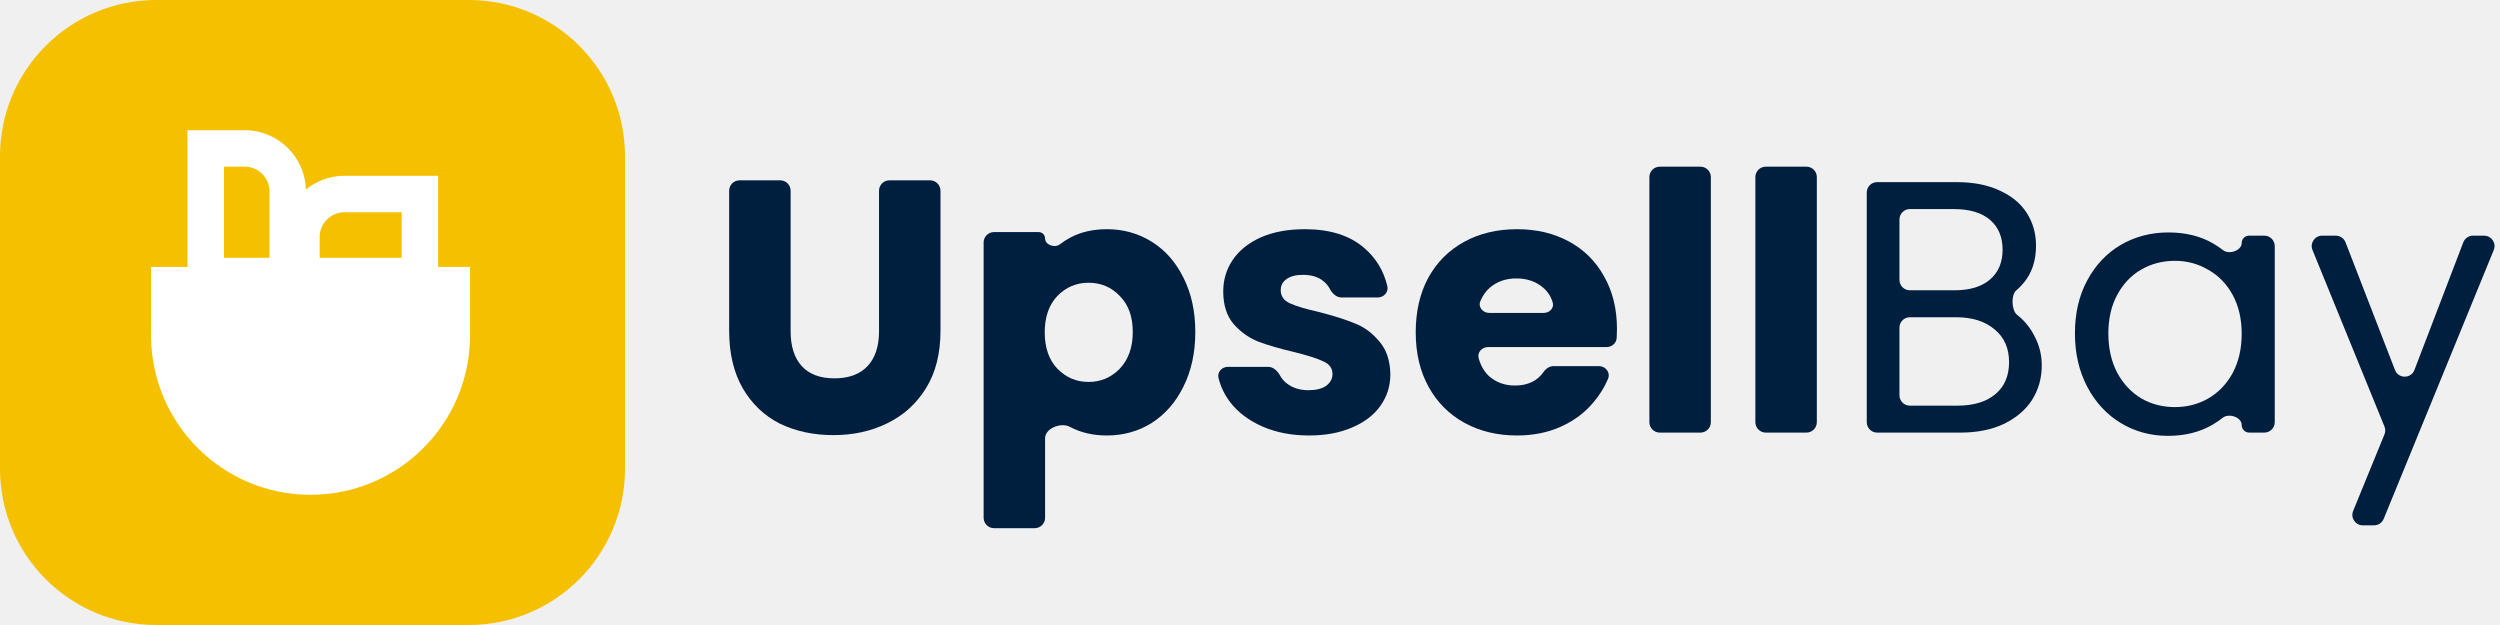
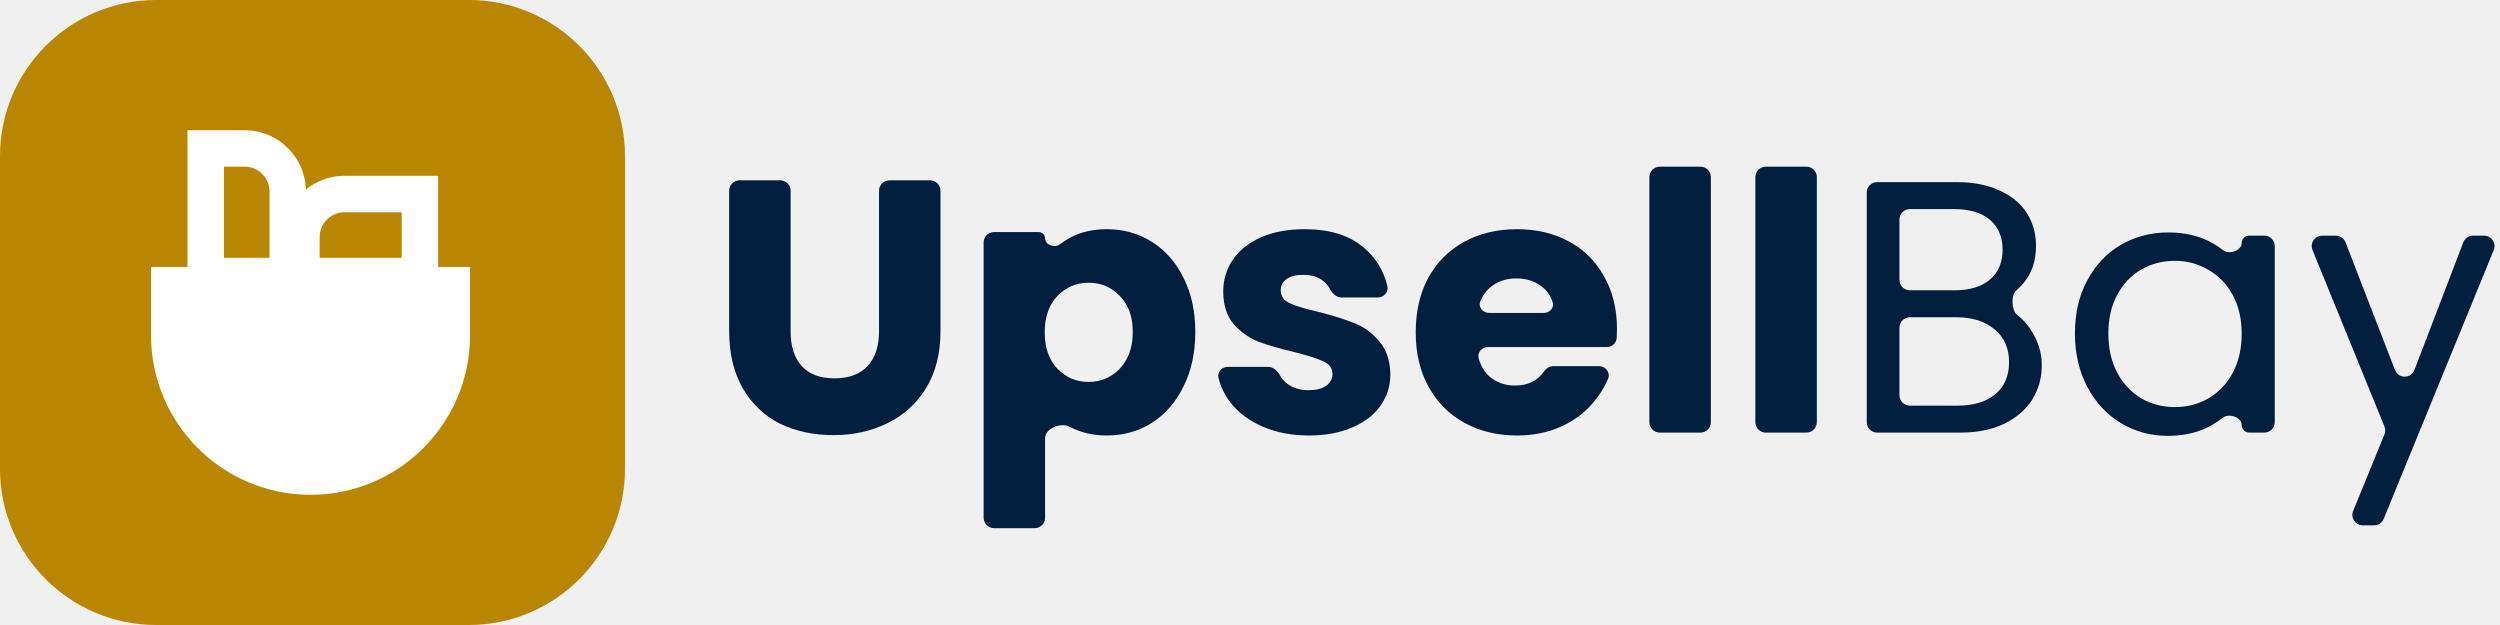
<svg xmlns="http://www.w3.org/2000/svg" width="480" height="120" viewBox="0 0 480 120" fill="none">
-   <rect width="120" height="120" rx="30" fill="#F5C000" />
+   <rect width="120" height="120" rx="30" fill="#b88600" />
  <path d="M46.971 25L47.275 25.004C53.507 25.162 58.532 30.16 58.739 36.379C60.691 34.795 63.157 33.822 65.85 33.754L66.154 33.75H84.125V51.25H90.25V64.375C90.25 81.289 76.539 95 59.625 95C42.711 95 29 81.289 29 64.375V51.25H36V25H46.971ZM43 32V49.5H51.75V36.779C51.75 34.14 49.61 32 46.971 32H43ZM66.154 40.75C63.515 40.75 61.375 42.89 61.375 45.529V49.5H77.125V40.75H66.154Z" fill="white" />
  <path d="M476.95 45.248C478.372 45.248 479.34 46.69 478.801 48.006L457.669 99.62C457.361 100.371 456.63 100.862 455.818 100.862H453.653C452.232 100.862 451.264 99.421 451.802 98.105L457.817 83.402C458.015 82.918 458.015 82.374 457.818 81.89L444.001 48.003C443.464 46.688 444.432 45.248 445.853 45.248H448.476C449.302 45.248 450.043 45.756 450.341 46.526L459.838 71.042C460.5 72.749 462.917 72.744 463.571 71.034L472.952 46.533C473.249 45.759 473.991 45.248 474.82 45.248H476.95Z" fill="#001F3F" />
  <path d="M398.387 64.016C398.387 60.152 399.169 56.771 400.733 53.873C402.297 50.929 404.436 48.652 407.15 47.042C409.91 45.432 412.969 44.627 416.327 44.627C419.639 44.627 422.514 45.34 424.952 46.766C425.627 47.161 426.254 47.583 426.834 48.034C427.988 48.932 430.403 48.126 430.403 46.664C430.403 45.882 431.037 45.248 431.819 45.248H434.751C435.856 45.248 436.751 46.143 436.751 47.248V81.06C436.751 82.165 435.856 83.06 434.751 83.06H431.864C431.057 83.06 430.403 82.406 430.403 81.599C430.403 80.096 427.952 79.276 426.771 80.206C426.168 80.681 425.516 81.126 424.814 81.542C422.376 82.968 419.524 83.681 416.258 83.681C412.9 83.681 409.864 82.853 407.15 81.197C404.436 79.541 402.297 77.218 400.733 74.228C399.169 71.238 398.387 67.834 398.387 64.016ZM430.403 64.085C430.403 61.233 429.828 58.749 428.678 56.633C427.528 54.517 425.964 52.907 423.986 51.803C422.054 50.653 419.915 50.078 417.569 50.078C415.223 50.078 413.084 50.63 411.152 51.734C409.22 52.838 407.679 54.448 406.529 56.564C405.379 58.68 404.804 61.164 404.804 64.016C404.804 66.914 405.379 69.444 406.529 71.606C407.679 73.722 409.22 75.355 411.152 76.505C413.084 77.609 415.223 78.161 417.569 78.161C419.915 78.161 422.054 77.609 423.986 76.505C425.964 75.355 427.528 73.722 428.678 71.606C429.828 69.444 430.403 66.937 430.403 64.085Z" fill="#001F3F" />
  <path d="M387.104 55.775C386.086 56.641 386.219 59.589 387.259 60.428C388.731 61.578 389.881 63.004 390.709 64.706C391.583 66.408 392.02 68.225 392.02 70.157C392.02 72.595 391.399 74.803 390.157 76.781C388.915 78.713 387.098 80.254 384.706 81.404C382.36 82.508 379.577 83.06 376.357 83.06H360.417C359.312 83.06 358.417 82.165 358.417 81.06V36.967C358.417 35.862 359.312 34.967 360.417 34.967H375.667C378.933 34.967 381.716 35.519 384.016 36.623C386.316 37.681 388.041 39.13 389.191 40.97C390.341 42.81 390.916 44.88 390.916 47.18C390.916 50.032 390.134 52.401 388.57 54.287C388.125 54.827 387.636 55.323 387.104 55.775ZM364.696 53.736C364.696 54.841 365.591 55.736 366.696 55.736H375.253C378.197 55.736 380.474 55.046 382.084 53.666C383.694 52.286 384.499 50.377 384.499 47.939C384.499 45.501 383.694 43.592 382.084 42.212C380.474 40.832 378.151 40.142 375.115 40.142H366.696C365.591 40.142 364.696 41.038 364.696 42.142V53.736ZM375.805 77.885C378.933 77.885 381.371 77.149 383.119 75.677C384.867 74.205 385.741 72.158 385.741 69.536C385.741 66.868 384.821 64.775 382.981 63.257C381.141 61.693 378.68 60.911 375.598 60.911H366.696C365.591 60.911 364.696 61.806 364.696 62.911V75.885C364.696 76.99 365.591 77.885 366.696 77.885H375.805Z" fill="#001F3F" />
  <path d="M346.831 32C347.936 32 348.831 32.895 348.831 34V81.06C348.831 82.165 347.936 83.06 346.831 83.06H339.032C337.928 83.06 337.032 82.165 337.032 81.06V34C337.032 32.895 337.928 32 339.032 32H346.831Z" fill="#001F3F" />
  <path d="M326.482 32C327.586 32 328.482 32.895 328.482 34V81.06C328.482 82.165 327.586 83.06 326.482 83.06H318.683C317.578 83.06 316.683 82.165 316.683 81.06V34C316.683 32.895 317.578 32 318.683 32H326.482Z" fill="#001F3F" />
  <path d="M310.458 63.188C310.458 63.735 310.441 64.293 310.407 64.863C310.347 65.877 309.484 66.638 308.469 66.638H285.708C284.543 66.638 283.597 67.641 283.902 68.766C284.277 70.152 284.918 71.282 285.825 72.158C287.205 73.4 288.884 74.021 290.862 74.021C293.329 74.021 295.166 73.149 296.373 71.406C296.817 70.765 297.502 70.295 298.281 70.295H306.988C308.293 70.295 309.251 71.53 308.744 72.732C308.08 74.31 307.179 75.774 306.042 77.126C304.386 79.15 302.293 80.737 299.763 81.887C297.233 83.037 294.404 83.612 291.276 83.612C287.504 83.612 284.146 82.807 281.202 81.197C278.258 79.587 275.958 77.287 274.302 74.297C272.646 71.307 271.818 67.811 271.818 63.809C271.818 59.807 272.623 56.311 274.233 53.321C275.889 50.331 278.189 48.031 281.133 46.421C284.077 44.811 287.458 44.006 291.276 44.006C295.002 44.006 298.314 44.788 301.212 46.352C304.11 47.916 306.364 50.147 307.974 53.045C309.63 55.943 310.458 59.324 310.458 63.188ZM296.383 60.083C297.488 60.083 298.425 59.169 298.128 58.105C297.814 56.98 297.209 56.029 296.313 55.253C294.933 54.057 293.208 53.459 291.138 53.459C289.16 53.459 287.481 54.034 286.101 55.184C285.284 55.888 284.657 56.774 284.22 57.84C283.755 58.973 284.72 60.083 285.944 60.083H296.383Z" fill="#001F3F" />
  <path d="M251.352 83.612C247.994 83.612 245.004 83.037 242.382 81.887C239.76 80.737 237.69 79.173 236.172 77.195C235.099 75.764 234.359 74.219 233.952 72.558C233.676 71.429 234.609 70.433 235.772 70.433H243.476C244.501 70.433 245.308 71.248 245.796 72.149C246.109 72.729 246.558 73.238 247.143 73.676C248.247 74.504 249.604 74.918 251.214 74.918C252.686 74.918 253.813 74.642 254.595 74.09C255.423 73.492 255.837 72.733 255.837 71.813C255.837 70.709 255.262 69.904 254.112 69.398C252.962 68.846 251.099 68.248 248.523 67.604C245.763 66.96 243.463 66.293 241.623 65.603C239.783 64.867 238.196 63.74 236.862 62.222C235.528 60.658 234.861 58.565 234.861 55.943C234.861 53.735 235.459 51.734 236.655 49.94C237.897 48.1 239.691 46.651 242.037 45.593C244.429 44.535 247.258 44.006 250.524 44.006C255.354 44.006 259.149 45.202 261.909 47.594C264.177 49.528 265.664 51.972 266.369 54.928C266.644 56.083 265.705 57.116 264.518 57.116H257.58C256.581 57.116 255.785 56.345 255.324 55.459C255.019 54.872 254.592 54.366 254.043 53.942C253.077 53.16 251.789 52.769 250.179 52.769C248.799 52.769 247.741 53.045 247.005 53.597C246.269 54.103 245.901 54.816 245.901 55.736C245.901 56.84 246.476 57.668 247.626 58.22C248.822 58.772 250.662 59.324 253.146 59.876C255.998 60.612 258.321 61.348 260.115 62.084C261.909 62.774 263.473 63.924 264.807 65.534C266.187 67.098 266.9 69.214 266.946 71.882C266.946 74.136 266.302 76.16 265.014 77.954C263.772 79.702 261.955 81.082 259.563 82.094C257.217 83.106 254.48 83.612 251.352 83.612Z" fill="#001F3F" />
  <path d="M200.656 45.793C200.656 47.027 202.518 47.674 203.492 46.917C204.083 46.459 204.724 46.04 205.417 45.662C207.441 44.558 209.81 44.006 212.524 44.006C215.698 44.006 218.573 44.811 221.149 46.421C223.725 48.031 225.749 50.331 227.221 53.321C228.739 56.311 229.498 59.784 229.498 63.74C229.498 67.696 228.739 71.192 227.221 74.228C225.749 77.218 223.725 79.541 221.149 81.197C218.573 82.807 215.698 83.612 212.524 83.612C209.856 83.612 207.487 83.06 205.417 81.956C203.73 81.036 200.656 82.222 200.656 84.144V99.414C200.656 100.519 199.761 101.414 198.656 101.414H190.857C189.753 101.414 188.857 100.519 188.857 99.414V46.558C188.857 45.453 189.753 44.558 190.857 44.558H199.421C200.103 44.558 200.656 45.111 200.656 45.793ZM217.492 63.74C217.492 60.796 216.664 58.496 215.008 56.84C213.398 55.138 211.397 54.287 209.005 54.287C206.659 54.287 204.658 55.138 203.002 56.84C201.392 58.542 200.587 60.865 200.587 63.809C200.587 66.753 201.392 69.076 203.002 70.778C204.658 72.48 206.659 73.331 209.005 73.331C211.351 73.331 213.352 72.48 215.008 70.778C216.664 69.03 217.492 66.684 217.492 63.74Z" fill="#001F3F" />
  <path d="M149.799 34.622C150.904 34.622 151.799 35.517 151.799 36.622V63.602C151.799 66.5 152.512 68.731 153.938 70.295C155.364 71.859 157.457 72.641 160.217 72.641C162.977 72.641 165.093 71.859 166.565 70.295C168.037 68.731 168.773 66.5 168.773 63.602V36.622C168.773 35.517 169.668 34.622 170.773 34.622H178.572C179.677 34.622 180.572 35.517 180.572 36.622V63.533C180.572 67.857 179.652 71.514 177.812 74.504C175.972 77.494 173.488 79.748 170.36 81.266C167.278 82.784 163.828 83.543 160.01 83.543C156.192 83.543 152.765 82.807 149.729 81.335C146.739 79.817 144.37 77.563 142.622 74.573C140.874 71.537 140 67.857 140 63.533V36.622C140 35.517 140.895 34.622 142 34.622H149.799Z" fill="#001F3F" />
</svg>
